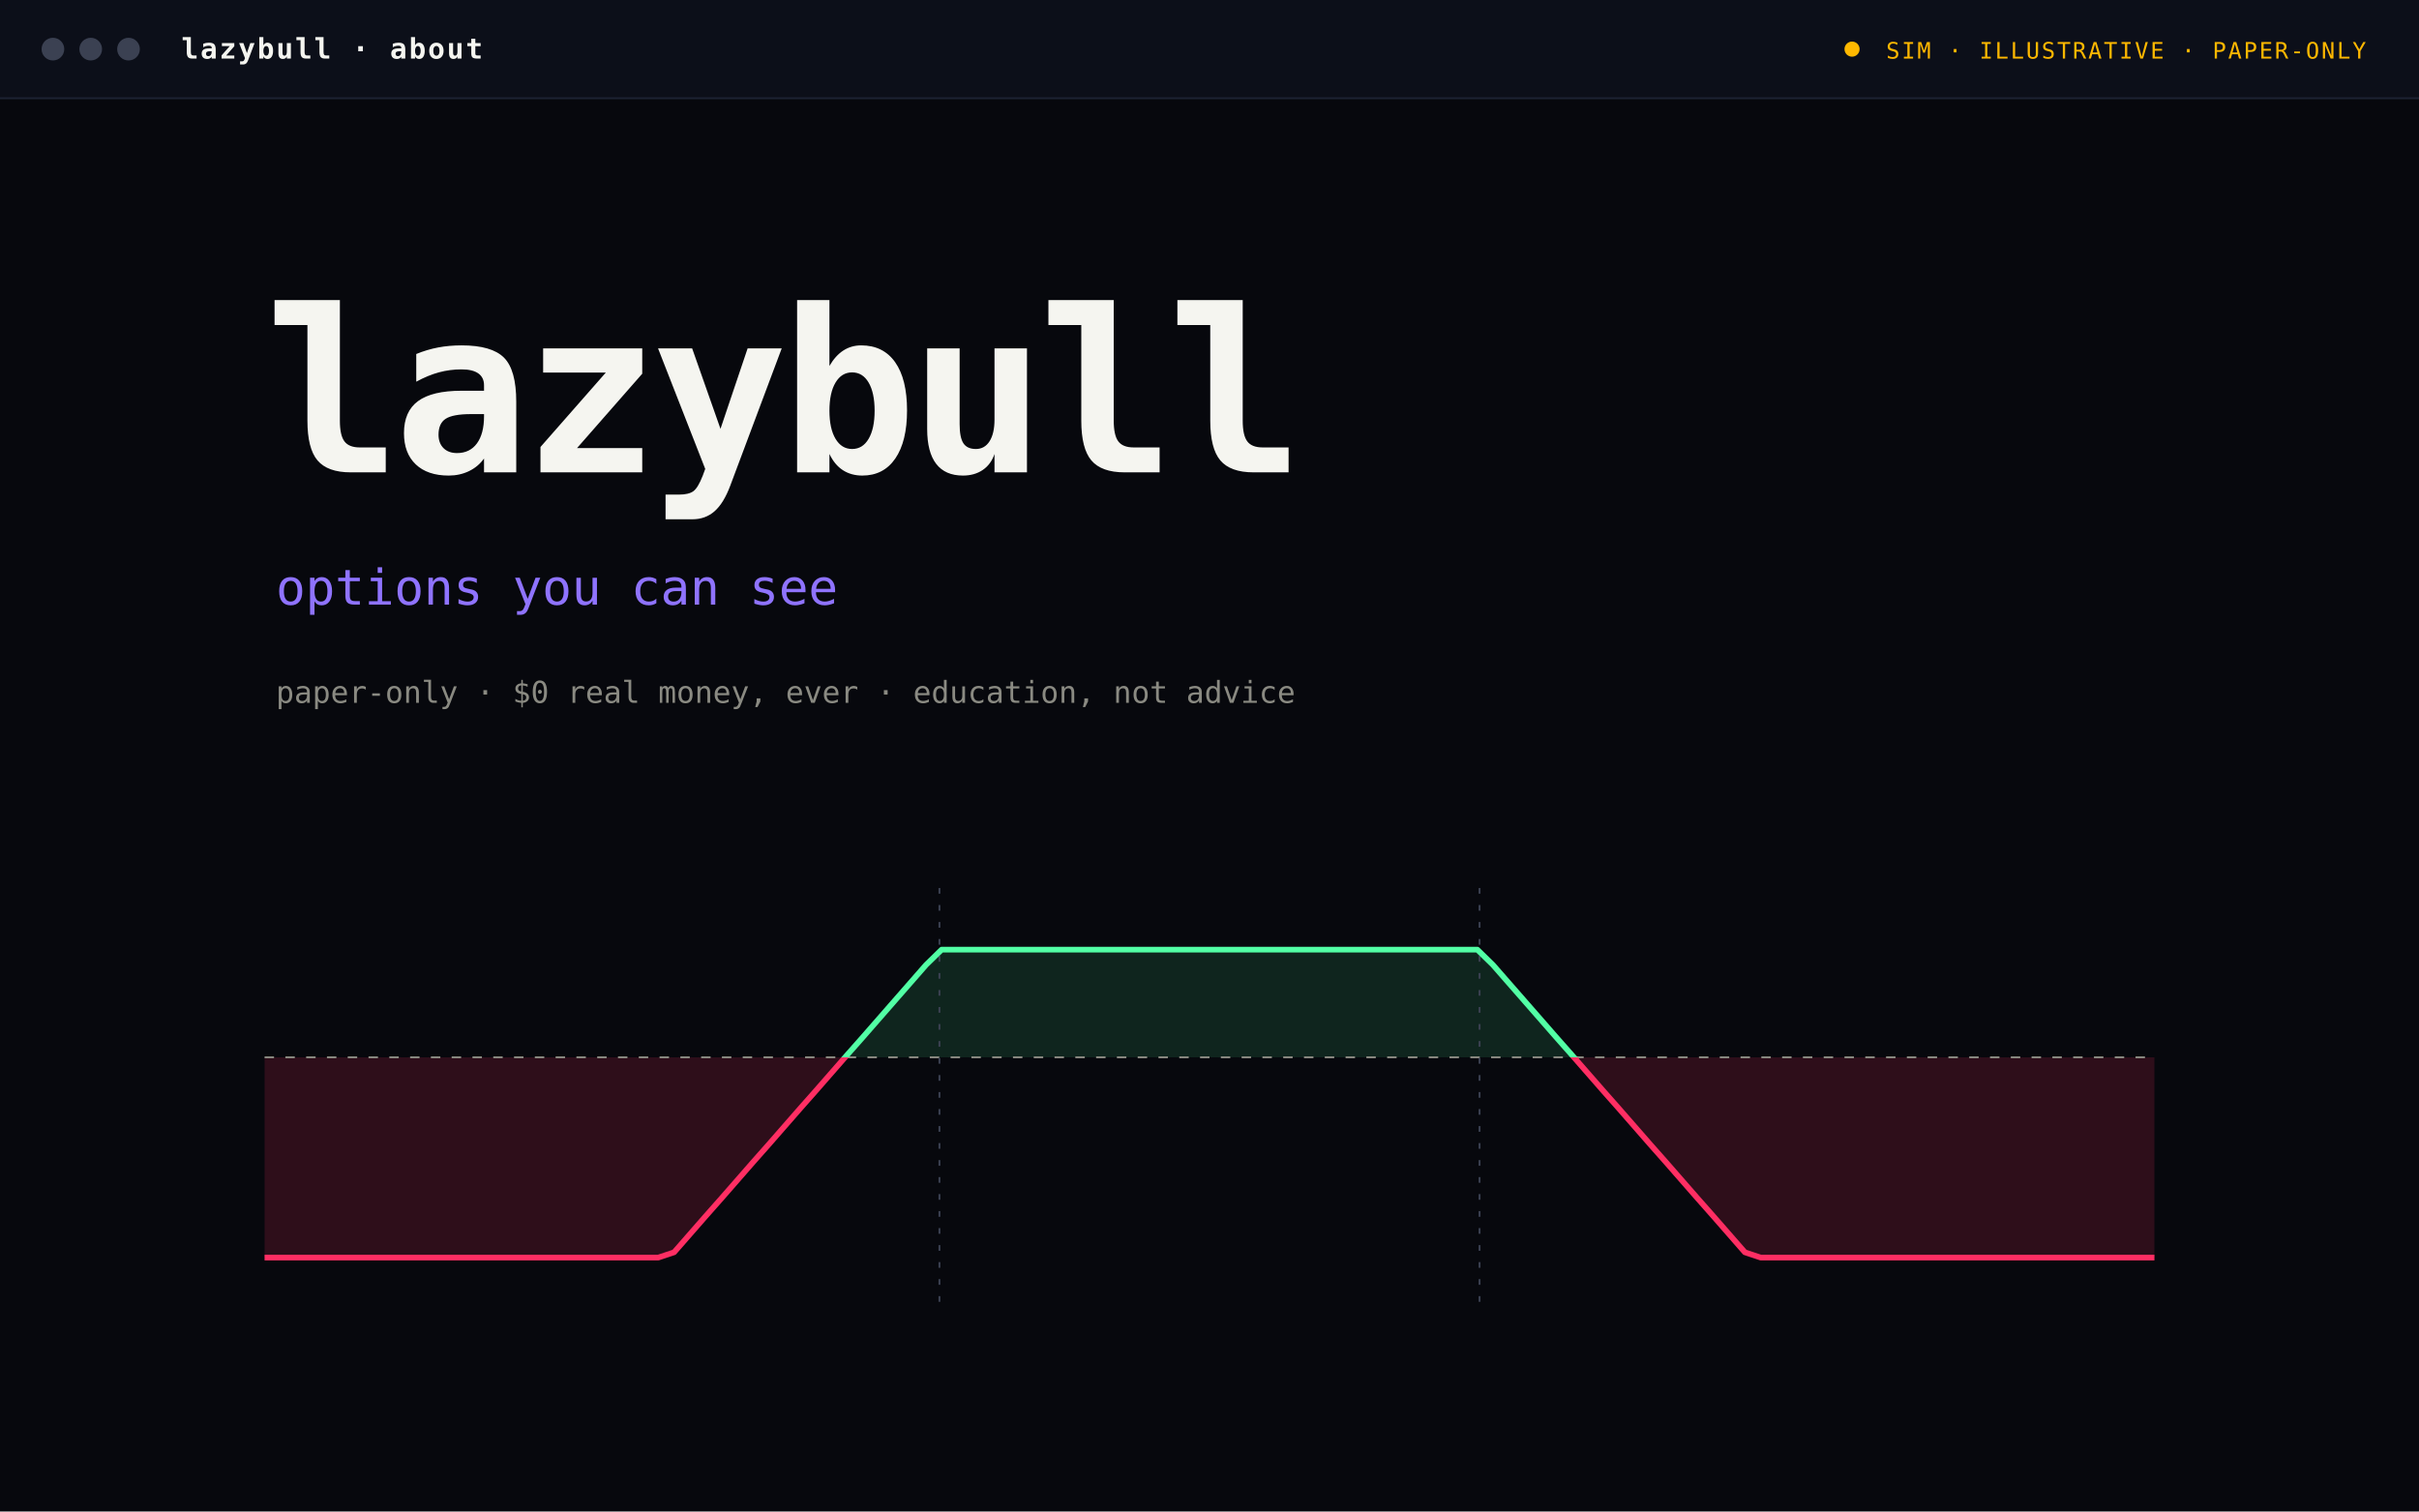
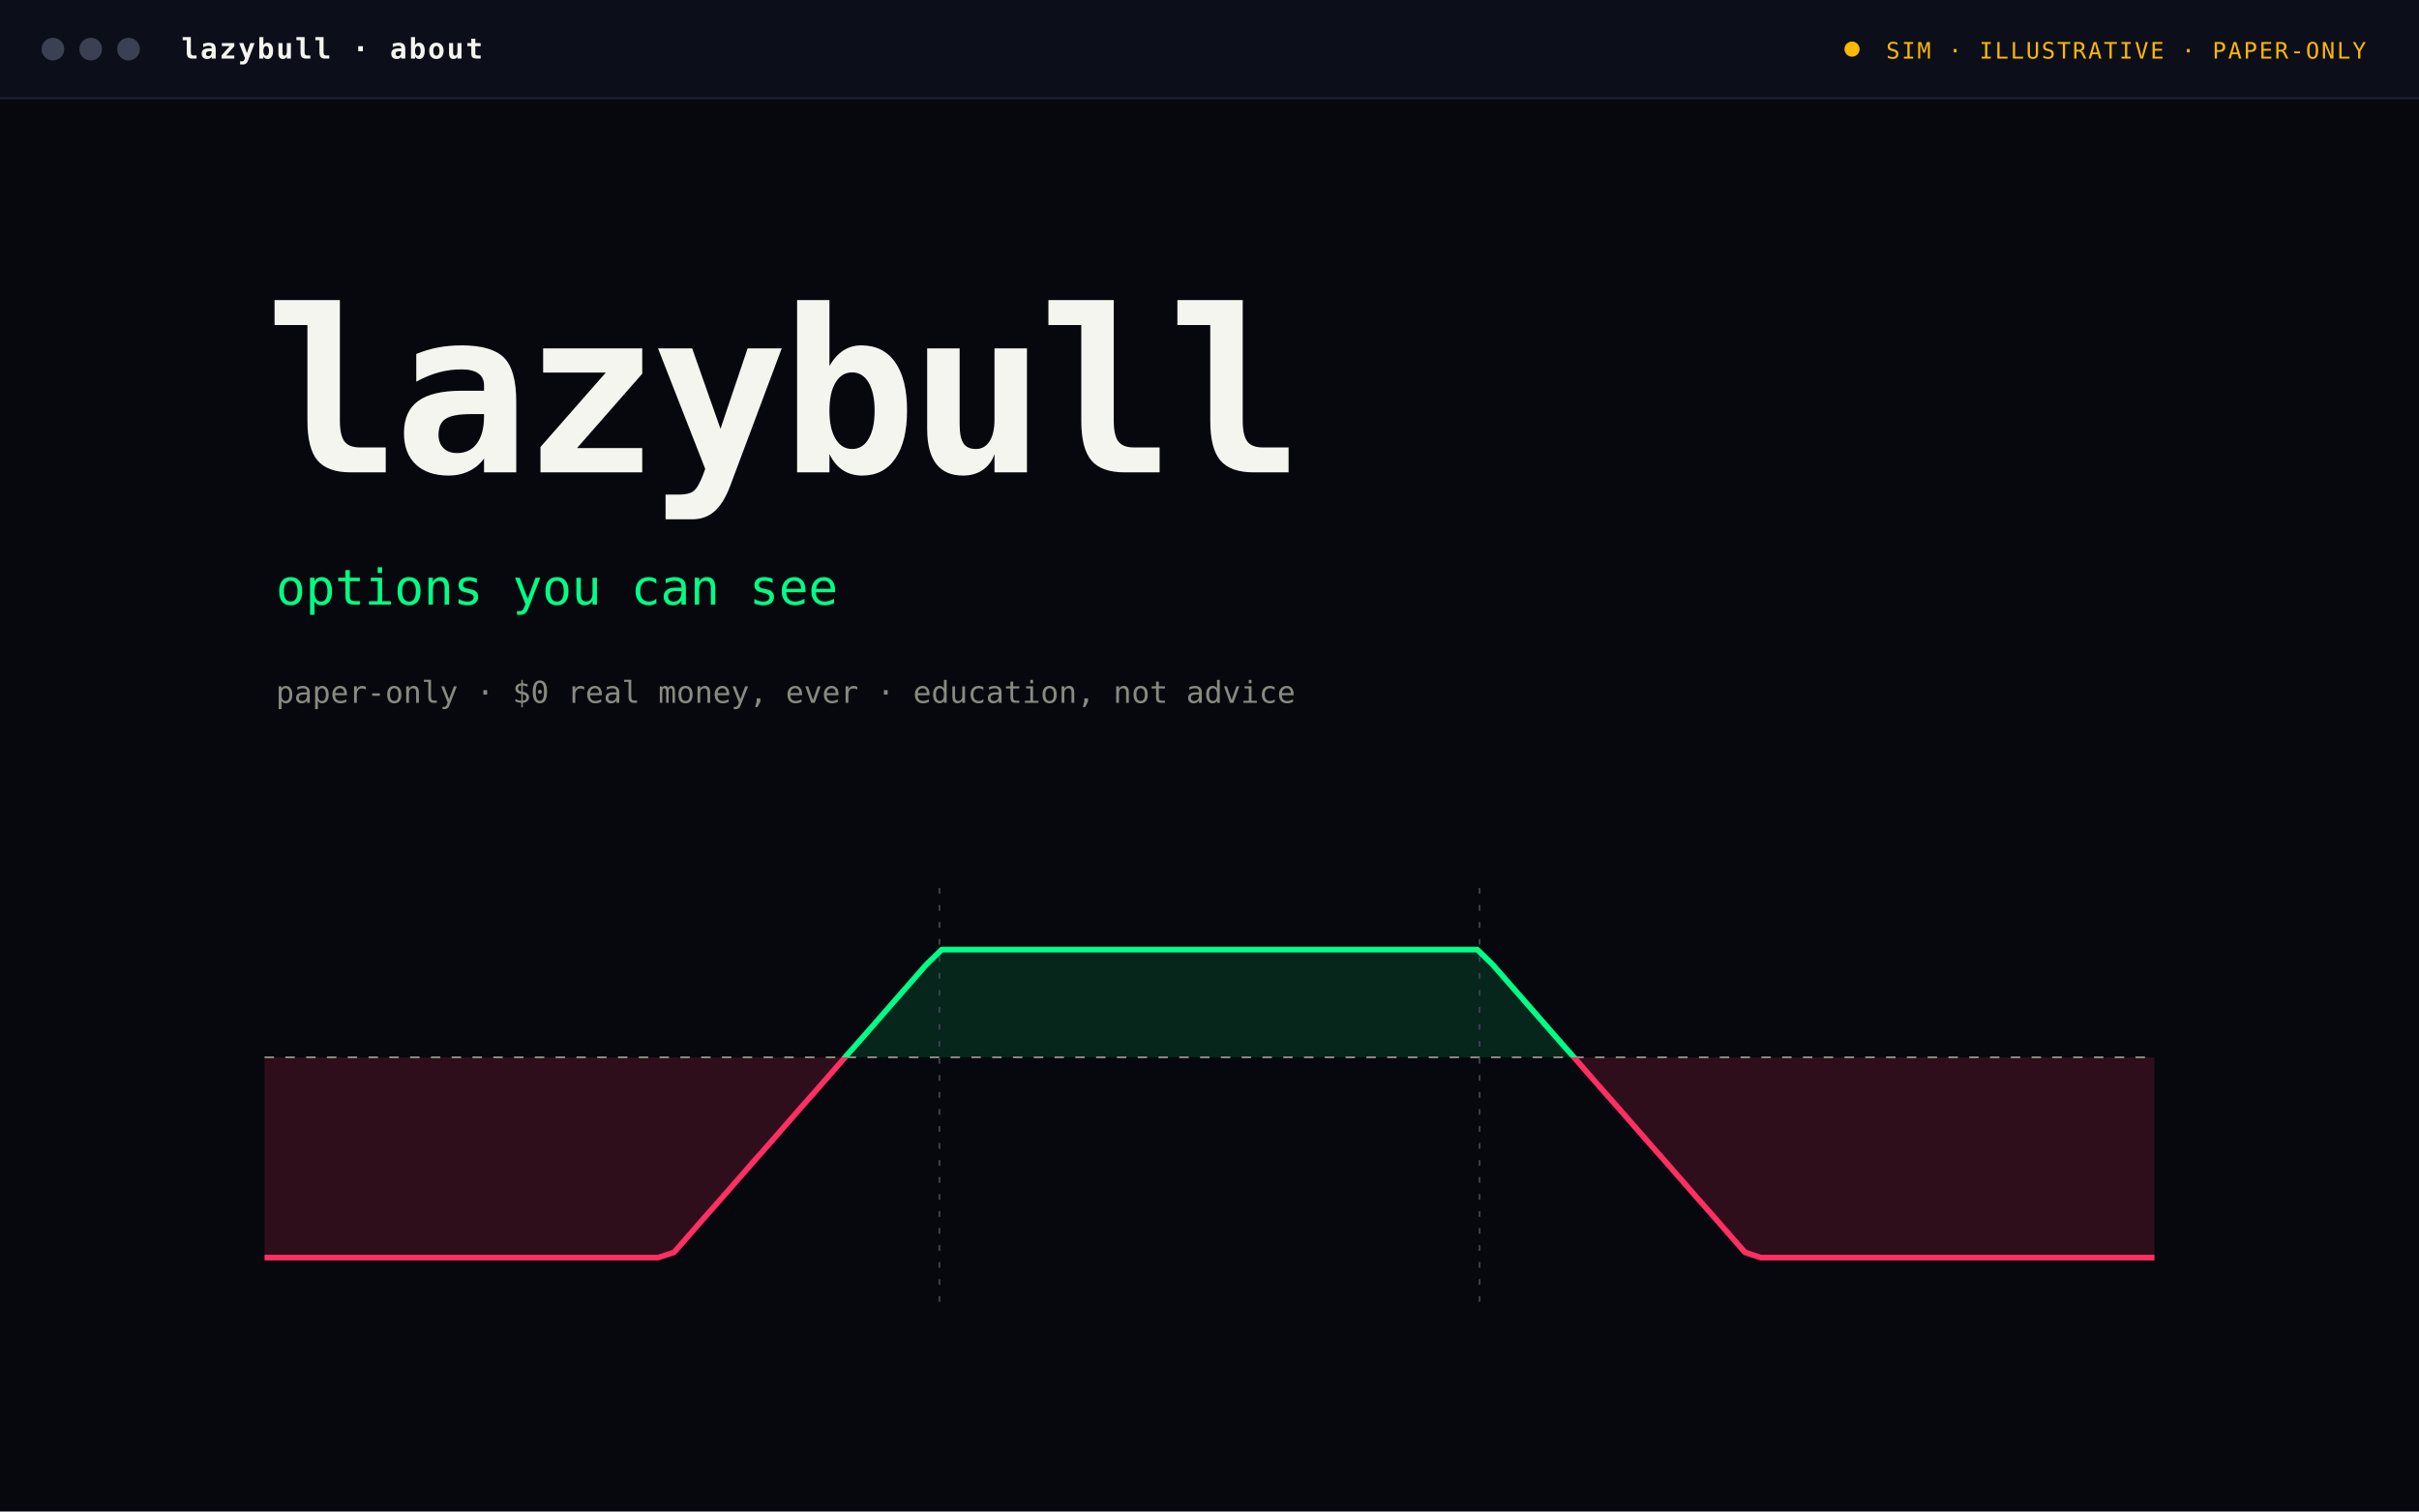
<svg xmlns="http://www.w3.org/2000/svg" width="1280" height="800" viewBox="0 0 1280 800">
  <rect width="1280" height="800" fill="#07080d" />
  <rect x="0" y="0" width="1280" height="52" fill="#0c0f19" />
  <line x1="0.0" y1="52.0" x2="1280.0" y2="52.0" stroke="#1c2232" stroke-width="1" />
  <circle cx="28" cy="26" r="6" fill="#3b4152" />
  <circle cx="48" cy="26" r="6" fill="#3b4152" />
  <circle cx="68" cy="26" r="6" fill="#3b4152" />
  <text x="96.0" y="31.0" font-family="JetBrains Mono, ui-monospace, Menlo, monospace" font-size="15" font-weight="600" fill="#f5f5f0" text-anchor="start" letter-spacing="1">lazybull · about</text>
  <circle cx="980" cy="26" r="4" fill="#ffb800" />
  <text x="1252.0" y="31.0" font-family="JetBrains Mono, ui-monospace, Menlo, monospace" font-size="12" font-weight="500" fill="#ffb800" text-anchor="end" letter-spacing="1">SIM · ILLUSTRATIVE · PAPER-ONLY</text>
  <text x="140.0" y="250.0" font-family="JetBrains Mono, ui-monospace, Menlo, monospace" font-size="120" font-weight="700" fill="#f5f5f0" text-anchor="start" letter-spacing="-4">lazybull</text>
-   <text x="146.0" y="320.0" font-family="JetBrains Mono, ui-monospace, Menlo, monospace" font-size="26" font-weight="500" fill="#8f73ff" text-anchor="start" letter-spacing="0">options you can see</text>
+   <text x="146.0" y="320.0" font-family="JetBrains Mono, ui-monospace, Menlo, monospace" font-size="26" font-weight="500" fill="#00ff87" text-anchor="start" letter-spacing="0">options you can see</text>
  <text x="146.0" y="372.0" font-family="JetBrains Mono, ui-monospace, Menlo, monospace" font-size="16" font-weight="500" fill="#8a8a82" text-anchor="start" letter-spacing="0">paper-only · $0 real money, ever · education, not advice</text>
  <defs>
    <clipPath id="ab-up">
      <rect x="140" y="464" width="1000" height="95.6" />
    </clipPath>
    <clipPath id="ab-dn">
      <rect x="140" y="559.6" width="1000" height="136.4" />
    </clipPath>
  </defs>
-   <path d="M140.0,559.6 L140.0,665.6 L148.3,665.6 L156.7,665.6 L165.0,665.6 L173.3,665.6 L181.7,665.6 L190.0,665.6 L198.3,665.6 L206.7,665.6 L215.0,665.6 L223.3,665.6 L231.7,665.6 L240.0,665.6 L248.3,665.6 L256.7,665.6 L265.0,665.6 L273.3,665.6 L281.7,665.6 L290.0,665.6 L298.3,665.6 L306.7,665.6 L315.0,665.6 L323.3,665.6 L331.7,665.6 L340.0,665.6 L348.3,665.6 L356.7,662.8 L365.0,653.3 L373.3,643.8 L381.7,634.3 L390.0,624.8 L398.3,615.3 L406.7,605.8 L415.0,596.3 L423.3,586.8 L431.7,577.3 L440.0,567.8 L448.3,558.3 L456.7,548.8 L465.0,539.3 L473.3,529.8 L481.7,520.2 L490.0,510.7 L498.3,502.6 L506.7,502.6 L515.0,502.6 L523.3,502.6 L531.7,502.6 L540.0,502.6 L548.3,502.6 L556.7,502.6 L565.0,502.6 L573.3,502.6 L581.7,502.6 L590.0,502.6 L598.3,502.6 L606.7,502.6 L615.0,502.6 L623.3,502.6 L631.7,502.6 L640.0,502.6 L648.3,502.6 L656.7,502.6 L665.0,502.6 L673.3,502.6 L681.7,502.6 L690.0,502.6 L698.3,502.6 L706.7,502.6 L715.0,502.6 L723.3,502.6 L731.7,502.6 L740.0,502.6 L748.3,502.6 L756.7,502.6 L765.0,502.6 L773.3,502.6 L781.7,502.6 L790.0,510.7 L798.3,520.2 L806.7,529.8 L815.0,539.3 L823.3,548.8 L831.7,558.3 L840.0,567.8 L848.3,577.3 L856.7,586.8 L865.0,596.3 L873.3,605.8 L881.7,615.3 L890.0,624.8 L898.3,634.3 L906.7,643.8 L915.0,653.3 L923.3,662.8 L931.7,665.6 L940.0,665.6 L948.3,665.6 L956.7,665.6 L965.0,665.6 L973.3,665.6 L981.7,665.6 L990.0,665.6 L998.3,665.6 L1006.7,665.6 L1015.0,665.6 L1023.3,665.6 L1031.7,665.6 L1040.0,665.6 L1048.3,665.6 L1056.7,665.6 L1065.0,665.6 L1073.3,665.6 L1081.7,665.6 L1090.0,665.6 L1098.3,665.6 L1106.7,665.6 L1115.0,665.6 L1123.3,665.6 L1131.7,665.6 L1140.0,665.6 L1140.0,559.6 Z" fill="#52ffa5" fill-opacity="0.12" clip-path="url(#ab-up)" />
+   <path d="M140.0,559.6 L140.0,665.6 L148.3,665.6 L156.7,665.6 L165.0,665.6 L173.3,665.6 L181.7,665.6 L190.0,665.6 L198.3,665.6 L206.7,665.6 L215.0,665.6 L223.3,665.6 L231.7,665.6 L240.0,665.6 L248.3,665.6 L256.7,665.6 L265.0,665.6 L273.3,665.6 L281.7,665.6 L290.0,665.6 L298.3,665.6 L306.7,665.6 L315.0,665.6 L323.3,665.6 L331.7,665.6 L340.0,665.6 L348.3,665.6 L356.7,662.8 L365.0,653.3 L373.3,643.8 L381.7,634.3 L390.0,624.8 L398.3,615.3 L406.7,605.8 L415.0,596.3 L423.3,586.8 L431.7,577.3 L440.0,567.8 L448.3,558.3 L456.7,548.8 L465.0,539.3 L473.3,529.8 L481.7,520.2 L490.0,510.7 L498.3,502.6 L506.7,502.6 L515.0,502.6 L523.3,502.6 L531.7,502.6 L540.0,502.6 L548.3,502.6 L556.7,502.6 L565.0,502.6 L573.3,502.6 L581.7,502.6 L590.0,502.6 L598.3,502.6 L606.7,502.6 L615.0,502.6 L623.3,502.6 L631.7,502.6 L640.0,502.6 L648.3,502.6 L656.7,502.6 L665.0,502.6 L673.3,502.6 L681.7,502.6 L690.0,502.6 L698.3,502.6 L706.7,502.6 L715.0,502.6 L723.3,502.6 L731.7,502.6 L740.0,502.6 L748.3,502.6 L756.7,502.6 L765.0,502.6 L773.3,502.6 L781.7,502.6 L790.0,510.7 L798.3,520.2 L806.7,529.8 L815.0,539.3 L823.3,548.8 L831.7,558.3 L840.0,567.8 L848.3,577.3 L856.7,586.8 L865.0,596.3 L873.3,605.8 L881.7,615.3 L890.0,624.8 L898.3,634.3 L906.7,643.8 L915.0,653.3 L923.3,662.8 L931.7,665.6 L940.0,665.6 L948.3,665.6 L956.7,665.6 L965.0,665.6 L973.3,665.6 L981.7,665.6 L990.0,665.6 L998.3,665.6 L1006.7,665.6 L1015.0,665.6 L1023.3,665.6 L1031.7,665.6 L1040.0,665.6 L1048.3,665.6 L1056.7,665.6 L1065.0,665.6 L1073.3,665.6 L1081.7,665.6 L1090.0,665.6 L1098.3,665.6 L1106.7,665.6 L1115.0,665.6 L1123.3,665.6 L1131.7,665.6 L1140.0,665.6 L1140.0,559.6 Z" fill="#00ff87" fill-opacity="0.12" clip-path="url(#ab-up)" />
  <path d="M140.0,559.6 L140.0,665.6 L148.3,665.6 L156.7,665.6 L165.0,665.6 L173.3,665.6 L181.7,665.6 L190.0,665.6 L198.3,665.6 L206.7,665.6 L215.0,665.6 L223.3,665.6 L231.7,665.6 L240.0,665.6 L248.3,665.6 L256.7,665.6 L265.0,665.6 L273.3,665.6 L281.7,665.6 L290.0,665.6 L298.3,665.6 L306.7,665.6 L315.0,665.6 L323.3,665.6 L331.7,665.6 L340.0,665.6 L348.3,665.6 L356.7,662.8 L365.0,653.3 L373.3,643.8 L381.7,634.3 L390.0,624.8 L398.3,615.3 L406.7,605.8 L415.0,596.3 L423.3,586.8 L431.7,577.3 L440.0,567.8 L448.3,558.3 L456.7,548.8 L465.0,539.3 L473.3,529.8 L481.7,520.2 L490.0,510.7 L498.3,502.6 L506.7,502.6 L515.0,502.6 L523.3,502.6 L531.7,502.6 L540.0,502.6 L548.3,502.6 L556.7,502.6 L565.0,502.6 L573.3,502.6 L581.7,502.6 L590.0,502.6 L598.3,502.6 L606.7,502.6 L615.0,502.6 L623.3,502.6 L631.7,502.6 L640.0,502.6 L648.3,502.6 L656.7,502.6 L665.0,502.6 L673.3,502.6 L681.7,502.6 L690.0,502.6 L698.3,502.6 L706.7,502.6 L715.0,502.6 L723.3,502.6 L731.7,502.6 L740.0,502.6 L748.3,502.6 L756.7,502.6 L765.0,502.6 L773.3,502.6 L781.7,502.6 L790.0,510.7 L798.3,520.2 L806.7,529.8 L815.0,539.3 L823.3,548.8 L831.7,558.3 L840.0,567.8 L848.3,577.3 L856.7,586.8 L865.0,596.3 L873.3,605.8 L881.7,615.3 L890.0,624.8 L898.3,634.3 L906.7,643.8 L915.0,653.3 L923.3,662.8 L931.7,665.6 L940.0,665.6 L948.3,665.6 L956.7,665.6 L965.0,665.6 L973.3,665.6 L981.7,665.6 L990.0,665.6 L998.3,665.6 L1006.7,665.6 L1015.0,665.6 L1023.3,665.6 L1031.7,665.6 L1040.0,665.6 L1048.3,665.6 L1056.7,665.6 L1065.0,665.6 L1073.3,665.6 L1081.7,665.6 L1090.0,665.6 L1098.3,665.6 L1106.7,665.6 L1115.0,665.6 L1123.3,665.6 L1131.7,665.6 L1140.0,665.6 L1140.0,559.6 Z" fill="#ff2e63" fill-opacity="0.16" clip-path="url(#ab-dn)" />
  <line x1="140.0" y1="559.6" x2="1140.0" y2="559.6" stroke="#8a8a82" stroke-width="1" stroke-dasharray="5 6" />
  <line x1="497.1" y1="470.0" x2="497.1" y2="690.0" stroke="#3b4152" stroke-width="1" stroke-dasharray="3 6" />
  <line x1="782.9" y1="470.0" x2="782.9" y2="690.0" stroke="#3b4152" stroke-width="1" stroke-dasharray="3 6" />
  <g clip-path="url(#ab-up)">
-     <polyline points="140.0,665.6 148.3,665.6 156.7,665.6 165.0,665.6 173.3,665.6 181.7,665.6 190.0,665.6 198.3,665.6 206.7,665.6 215.0,665.6 223.3,665.6 231.7,665.6 240.0,665.6 248.3,665.6 256.7,665.6 265.0,665.6 273.3,665.6 281.7,665.6 290.0,665.6 298.3,665.6 306.7,665.6 315.0,665.6 323.3,665.6 331.7,665.6 340.0,665.6 348.3,665.6 356.7,662.8 365.0,653.3 373.3,643.8 381.7,634.3 390.0,624.8 398.3,615.3 406.7,605.8 415.0,596.3 423.3,586.8 431.7,577.3 440.0,567.8 448.3,558.3 456.7,548.8 465.0,539.3 473.3,529.8 481.7,520.2 490.0,510.7 498.3,502.6 506.7,502.6 515.0,502.6 523.3,502.6 531.7,502.6 540.0,502.6 548.3,502.6 556.7,502.6 565.0,502.6 573.3,502.6 581.7,502.6 590.0,502.6 598.3,502.6 606.7,502.6 615.0,502.6 623.3,502.6 631.7,502.6 640.0,502.6 648.3,502.6 656.7,502.6 665.0,502.6 673.3,502.6 681.7,502.6 690.0,502.6 698.3,502.6 706.7,502.6 715.0,502.6 723.3,502.6 731.7,502.6 740.0,502.6 748.3,502.6 756.7,502.6 765.0,502.6 773.3,502.6 781.7,502.6 790.0,510.7 798.3,520.2 806.7,529.8 815.0,539.3 823.3,548.8 831.7,558.3 840.0,567.8 848.3,577.3 856.7,586.8 865.0,596.3 873.3,605.8 881.7,615.3 890.0,624.8 898.3,634.3 906.7,643.8 915.0,653.3 923.3,662.8 931.7,665.6 940.0,665.6 948.3,665.6 956.7,665.6 965.0,665.6 973.3,665.6 981.7,665.6 990.0,665.6 998.3,665.6 1006.7,665.6 1015.0,665.6 1023.3,665.6 1031.7,665.6 1040.0,665.6 1048.3,665.6 1056.7,665.6 1065.0,665.6 1073.3,665.6 1081.7,665.6 1090.0,665.6 1098.3,665.6 1106.7,665.6 1115.0,665.6 1123.3,665.6 1131.7,665.6 1140.0,665.6" fill="none" stroke="#52ffa5" stroke-width="3" stroke-linejoin="round" stroke-linecap="round" />
+     <polyline points="140.0,665.6 148.3,665.6 156.7,665.6 165.0,665.6 173.3,665.6 181.7,665.6 190.0,665.6 198.3,665.6 206.7,665.6 215.0,665.6 223.3,665.6 231.7,665.6 240.0,665.6 248.3,665.6 256.7,665.6 265.0,665.6 273.3,665.6 281.7,665.6 290.0,665.6 298.3,665.6 306.7,665.6 315.0,665.6 323.3,665.6 331.7,665.6 340.0,665.6 348.3,665.6 356.7,662.8 365.0,653.3 373.3,643.8 381.7,634.3 390.0,624.8 398.3,615.3 406.7,605.8 415.0,596.3 423.3,586.8 431.7,577.3 440.0,567.8 448.3,558.3 456.7,548.8 465.0,539.3 473.3,529.8 481.7,520.2 490.0,510.7 498.3,502.6 506.7,502.6 515.0,502.6 523.3,502.6 531.7,502.6 540.0,502.6 548.3,502.6 556.7,502.6 565.0,502.6 573.3,502.6 581.7,502.6 590.0,502.6 598.3,502.6 606.7,502.6 615.0,502.6 623.3,502.6 631.7,502.6 640.0,502.6 648.3,502.6 656.7,502.6 665.0,502.6 673.3,502.6 681.7,502.6 690.0,502.6 698.3,502.6 706.7,502.6 715.0,502.6 723.3,502.6 731.7,502.6 740.0,502.6 748.3,502.6 756.7,502.6 765.0,502.6 773.3,502.6 781.7,502.6 790.0,510.7 798.3,520.2 806.7,529.8 815.0,539.3 823.3,548.8 831.7,558.3 840.0,567.8 848.3,577.3 856.7,586.8 865.0,596.3 873.3,605.8 881.7,615.3 890.0,624.8 898.3,634.3 906.7,643.8 915.0,653.3 923.3,662.8 931.7,665.6 940.0,665.6 948.3,665.6 956.7,665.6 965.0,665.6 973.3,665.6 981.7,665.6 990.0,665.6 998.3,665.6 1006.7,665.6 1015.0,665.6 1023.3,665.6 1031.7,665.6 1040.0,665.6 1048.3,665.6 1056.7,665.6 1065.0,665.6 1073.3,665.6 1081.7,665.6 1090.0,665.6 1098.3,665.6 1106.7,665.6 1115.0,665.6 1123.3,665.6 1131.7,665.6 1140.0,665.6" fill="none" stroke="#00ff87" stroke-width="3" stroke-linejoin="round" stroke-linecap="round" />
  </g>
  <g clip-path="url(#ab-dn)">
    <polyline points="140.0,665.6 148.3,665.6 156.7,665.6 165.0,665.6 173.3,665.6 181.7,665.6 190.0,665.6 198.3,665.6 206.7,665.6 215.0,665.6 223.3,665.6 231.7,665.6 240.0,665.6 248.3,665.6 256.7,665.6 265.0,665.6 273.3,665.6 281.7,665.6 290.0,665.6 298.3,665.6 306.7,665.6 315.0,665.6 323.3,665.6 331.7,665.6 340.0,665.6 348.3,665.6 356.7,662.8 365.0,653.3 373.3,643.8 381.7,634.3 390.0,624.8 398.3,615.3 406.7,605.8 415.0,596.3 423.3,586.8 431.7,577.3 440.0,567.8 448.3,558.3 456.7,548.8 465.0,539.3 473.3,529.8 481.7,520.2 490.0,510.7 498.3,502.6 506.7,502.6 515.0,502.6 523.3,502.6 531.7,502.6 540.0,502.6 548.3,502.6 556.7,502.6 565.0,502.6 573.3,502.6 581.7,502.6 590.0,502.6 598.3,502.6 606.7,502.6 615.0,502.6 623.3,502.6 631.7,502.6 640.0,502.6 648.3,502.6 656.7,502.6 665.0,502.6 673.3,502.6 681.7,502.6 690.0,502.6 698.3,502.6 706.7,502.6 715.0,502.6 723.3,502.6 731.7,502.6 740.0,502.6 748.3,502.6 756.7,502.6 765.0,502.6 773.3,502.6 781.7,502.6 790.0,510.7 798.3,520.2 806.7,529.8 815.0,539.3 823.3,548.8 831.7,558.3 840.0,567.8 848.3,577.3 856.7,586.8 865.0,596.3 873.3,605.8 881.7,615.3 890.0,624.8 898.3,634.3 906.7,643.8 915.0,653.3 923.3,662.8 931.7,665.6 940.0,665.6 948.3,665.6 956.7,665.6 965.0,665.6 973.3,665.6 981.7,665.6 990.0,665.6 998.3,665.6 1006.7,665.6 1015.0,665.6 1023.3,665.6 1031.7,665.6 1040.0,665.6 1048.3,665.6 1056.7,665.6 1065.0,665.6 1073.3,665.6 1081.7,665.6 1090.0,665.6 1098.3,665.6 1106.7,665.6 1115.0,665.6 1123.3,665.6 1131.7,665.6 1140.0,665.6" fill="none" stroke="#ff2e63" stroke-width="3" stroke-linejoin="round" stroke-linecap="round" />
  </g>
</svg>
